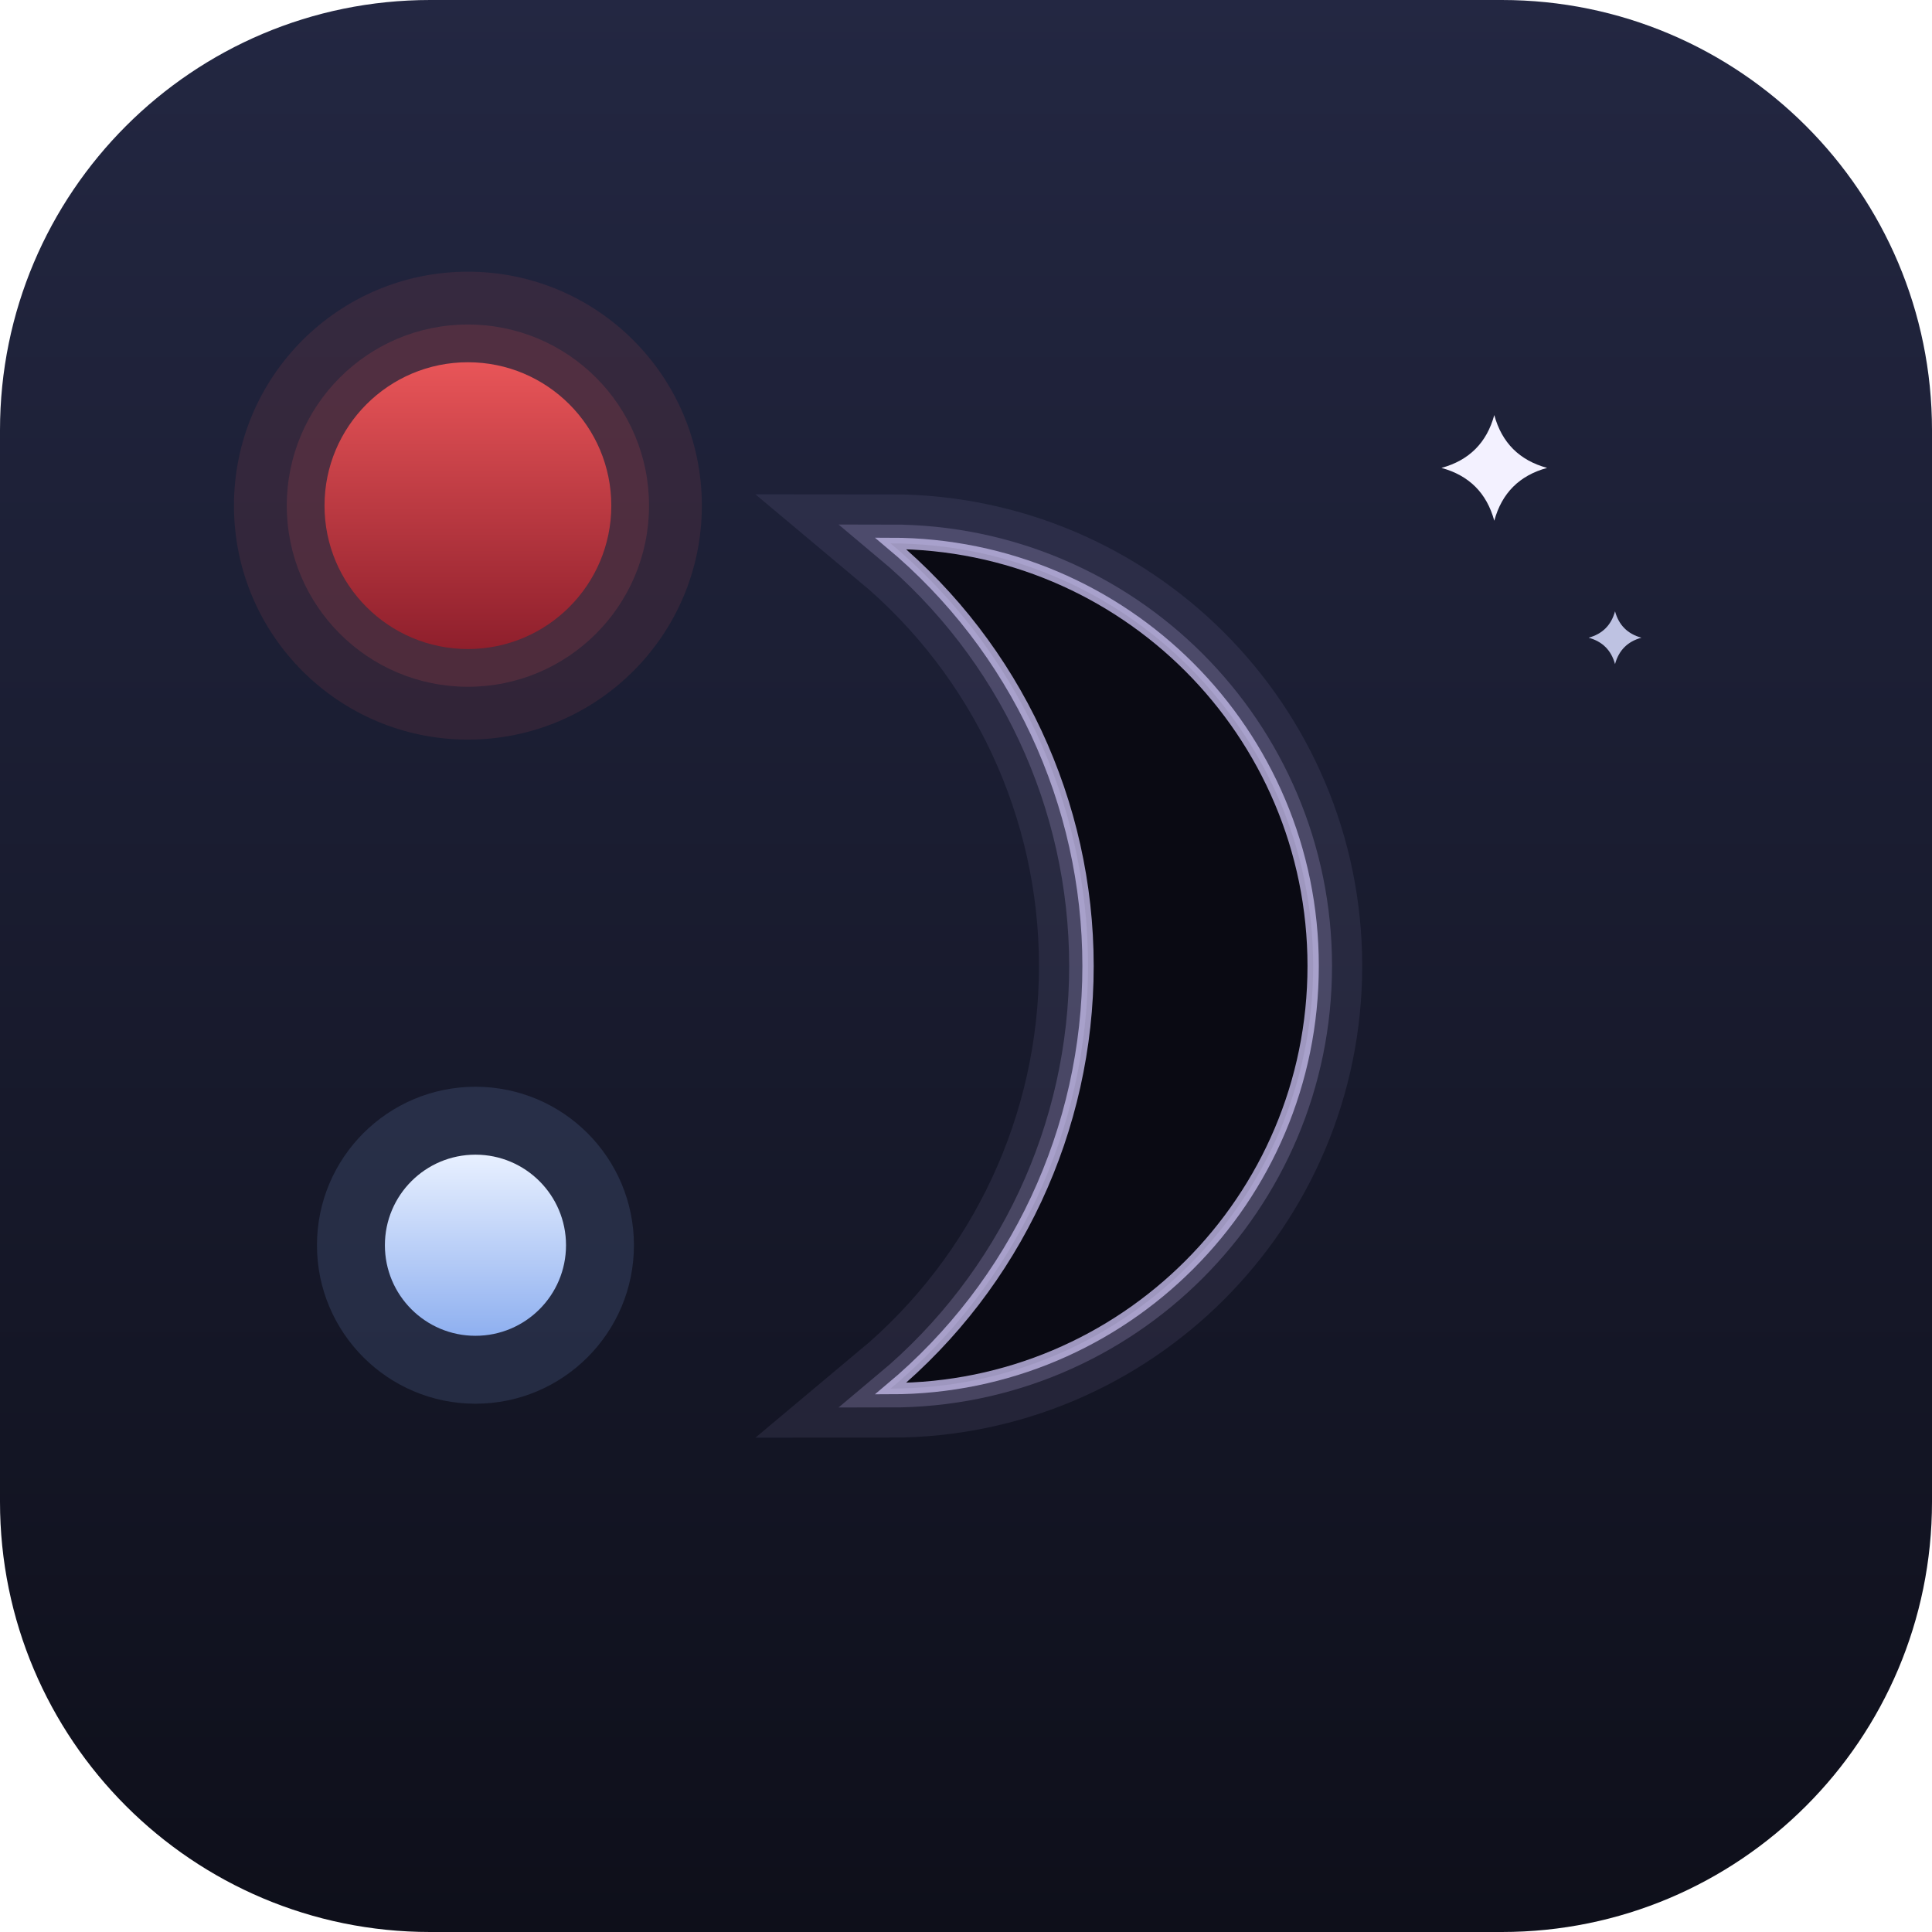
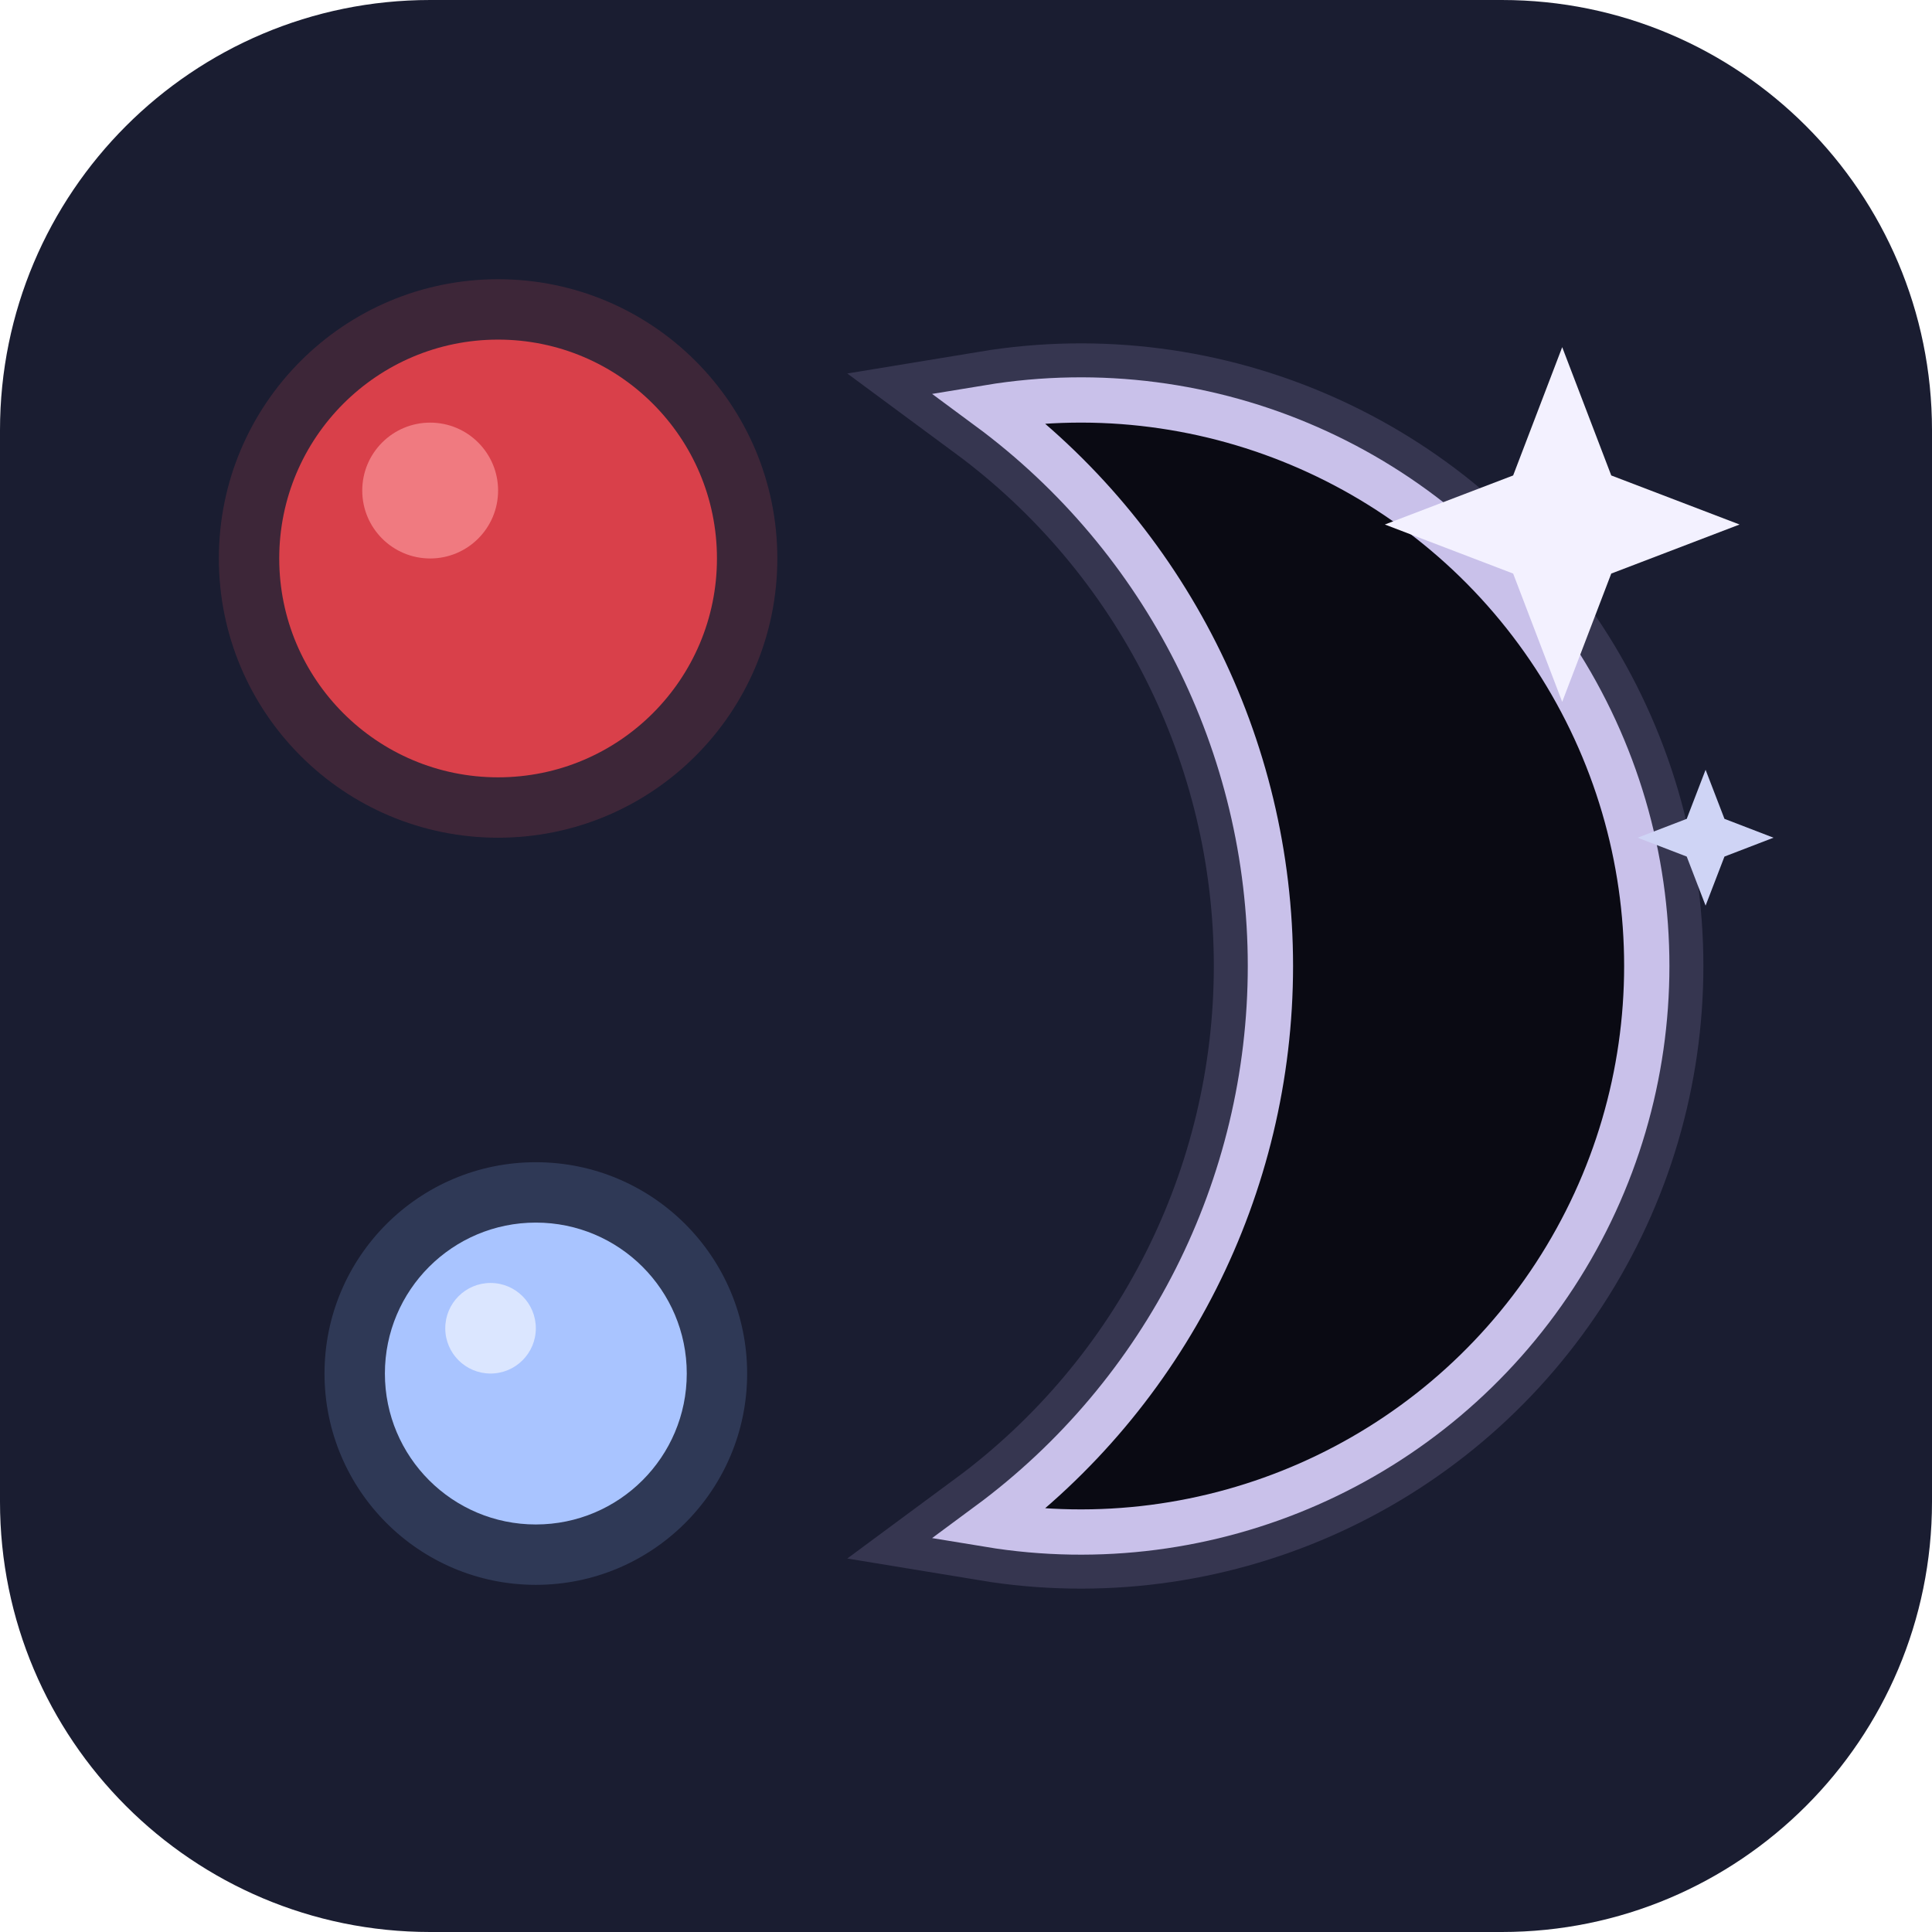
<svg xmlns="http://www.w3.org/2000/svg" viewBox="0 0 512 512">
-   <defs>
-     <linearGradient id="bg" x1="0" y1="0" x2="0" y2="1">
-       <stop offset="0" stop-color="#232742" />
-       <stop offset="1" stop-color="#0e0f1a" />
-     </linearGradient>
-     <linearGradient id="yavash" x1="0" y1="0" x2="0" y2="1">
-       <stop offset="0" stop-color="#e85558" />
-       <stop offset="1" stop-color="#8f1f2c" />
-     </linearGradient>
-     <linearGradient id="xibar" x1="0" y1="0" x2="0" y2="1">
-       <stop offset="0" stop-color="#e8f0ff" />
-       <stop offset="1" stop-color="#8fb0f0" />
-     </linearGradient>
-   </defs>
-   <rect width="512" height="512" rx="114" fill="url(#bg)" />
-   <path d="M 236,144 A 112,112 0 1,1 236,368 A 146,146 0 0,0 236,144 Z" fill="none" stroke="#9a8fc0" stroke-opacity="0.12" stroke-width="26" />
-   <path d="M 236,144 A 112,112 0 1,1 236,368 A 146,146 0 0,0 236,144 Z" fill="none" stroke="#9a8fc0" stroke-opacity="0.30" stroke-width="10" />
-   <path d="M 236,144 A 112,112 0 1,1 236,368 A 146,146 0 0,0 236,144 Z" fill="#0a0a13" stroke="#b9b0dd" stroke-opacity="0.85" stroke-width="3" />
-   <circle cx="124" cy="134" r="62" fill="#ff5a5a" opacity="0.10" />
-   <circle cx="124" cy="134" r="48" fill="#ff5a5a" opacity="0.14" />
-   <circle cx="124" cy="134" r="38" fill="url(#yavash)" />
-   <circle cx="126" cy="330" r="42" fill="#8fb8ff" opacity="0.14" />
-   <circle cx="126" cy="330" r="24" fill="url(#xibar)" />
-   <path d="M396,110 Q399,121 410,124 Q399,127 396,138 Q393,127 382,124 Q393,121 396,110 Z" fill="#f3f1ff" />
-   <path d="M428,162 Q429.5,167.5 435,169 Q429.5,170.5 428,176 Q426.5,170.5 421,169 Q426.5,167.5 428,162 Z" fill="#cfd4f5" opacity="0.9" />
+   <rect width="512" height="512" rx="114" fill="#1a1d31" />
+   <path d="M 262,108 A 150,150 0 1,1 262,404 A 184,184 0 0,0 262,108 Z" fill="none" stroke="#9a8fc0" stroke-opacity="0.22" stroke-width="30" />
+   <path d="M 262,108 A 150,150 0 1,1 262,404 A 184,184 0 0,0 262,108 Z" fill="#0a0a13" stroke="#c9c1ea" stroke-width="12" />
+   <circle cx="132" cy="148" r="74" fill="#e0505a" opacity="0.18" />
+   <circle cx="132" cy="148" r="58" fill="#d9404a" />
+   <circle cx="114" cy="130" r="18" fill="#f07a80" />
+   <circle cx="142" cy="364" r="56" fill="#8fb8ff" opacity="0.18" />
+   <circle cx="142" cy="364" r="40" fill="#a9c4ff" />
+   <circle cx="130" cy="352" r="12" fill="#dbe6ff" />
+   <path d="M414,92 L427,126 L461,139 L427,152 L414,186 L401,152 L367,139 L401,126 Z" fill="#f3f1ff" />
+   <path d="M452,204 L457,217 L470,222 L457,227 L452,240 L447,227 L434,222 L447,217 Z" fill="#cfd4f5" />
</svg>
